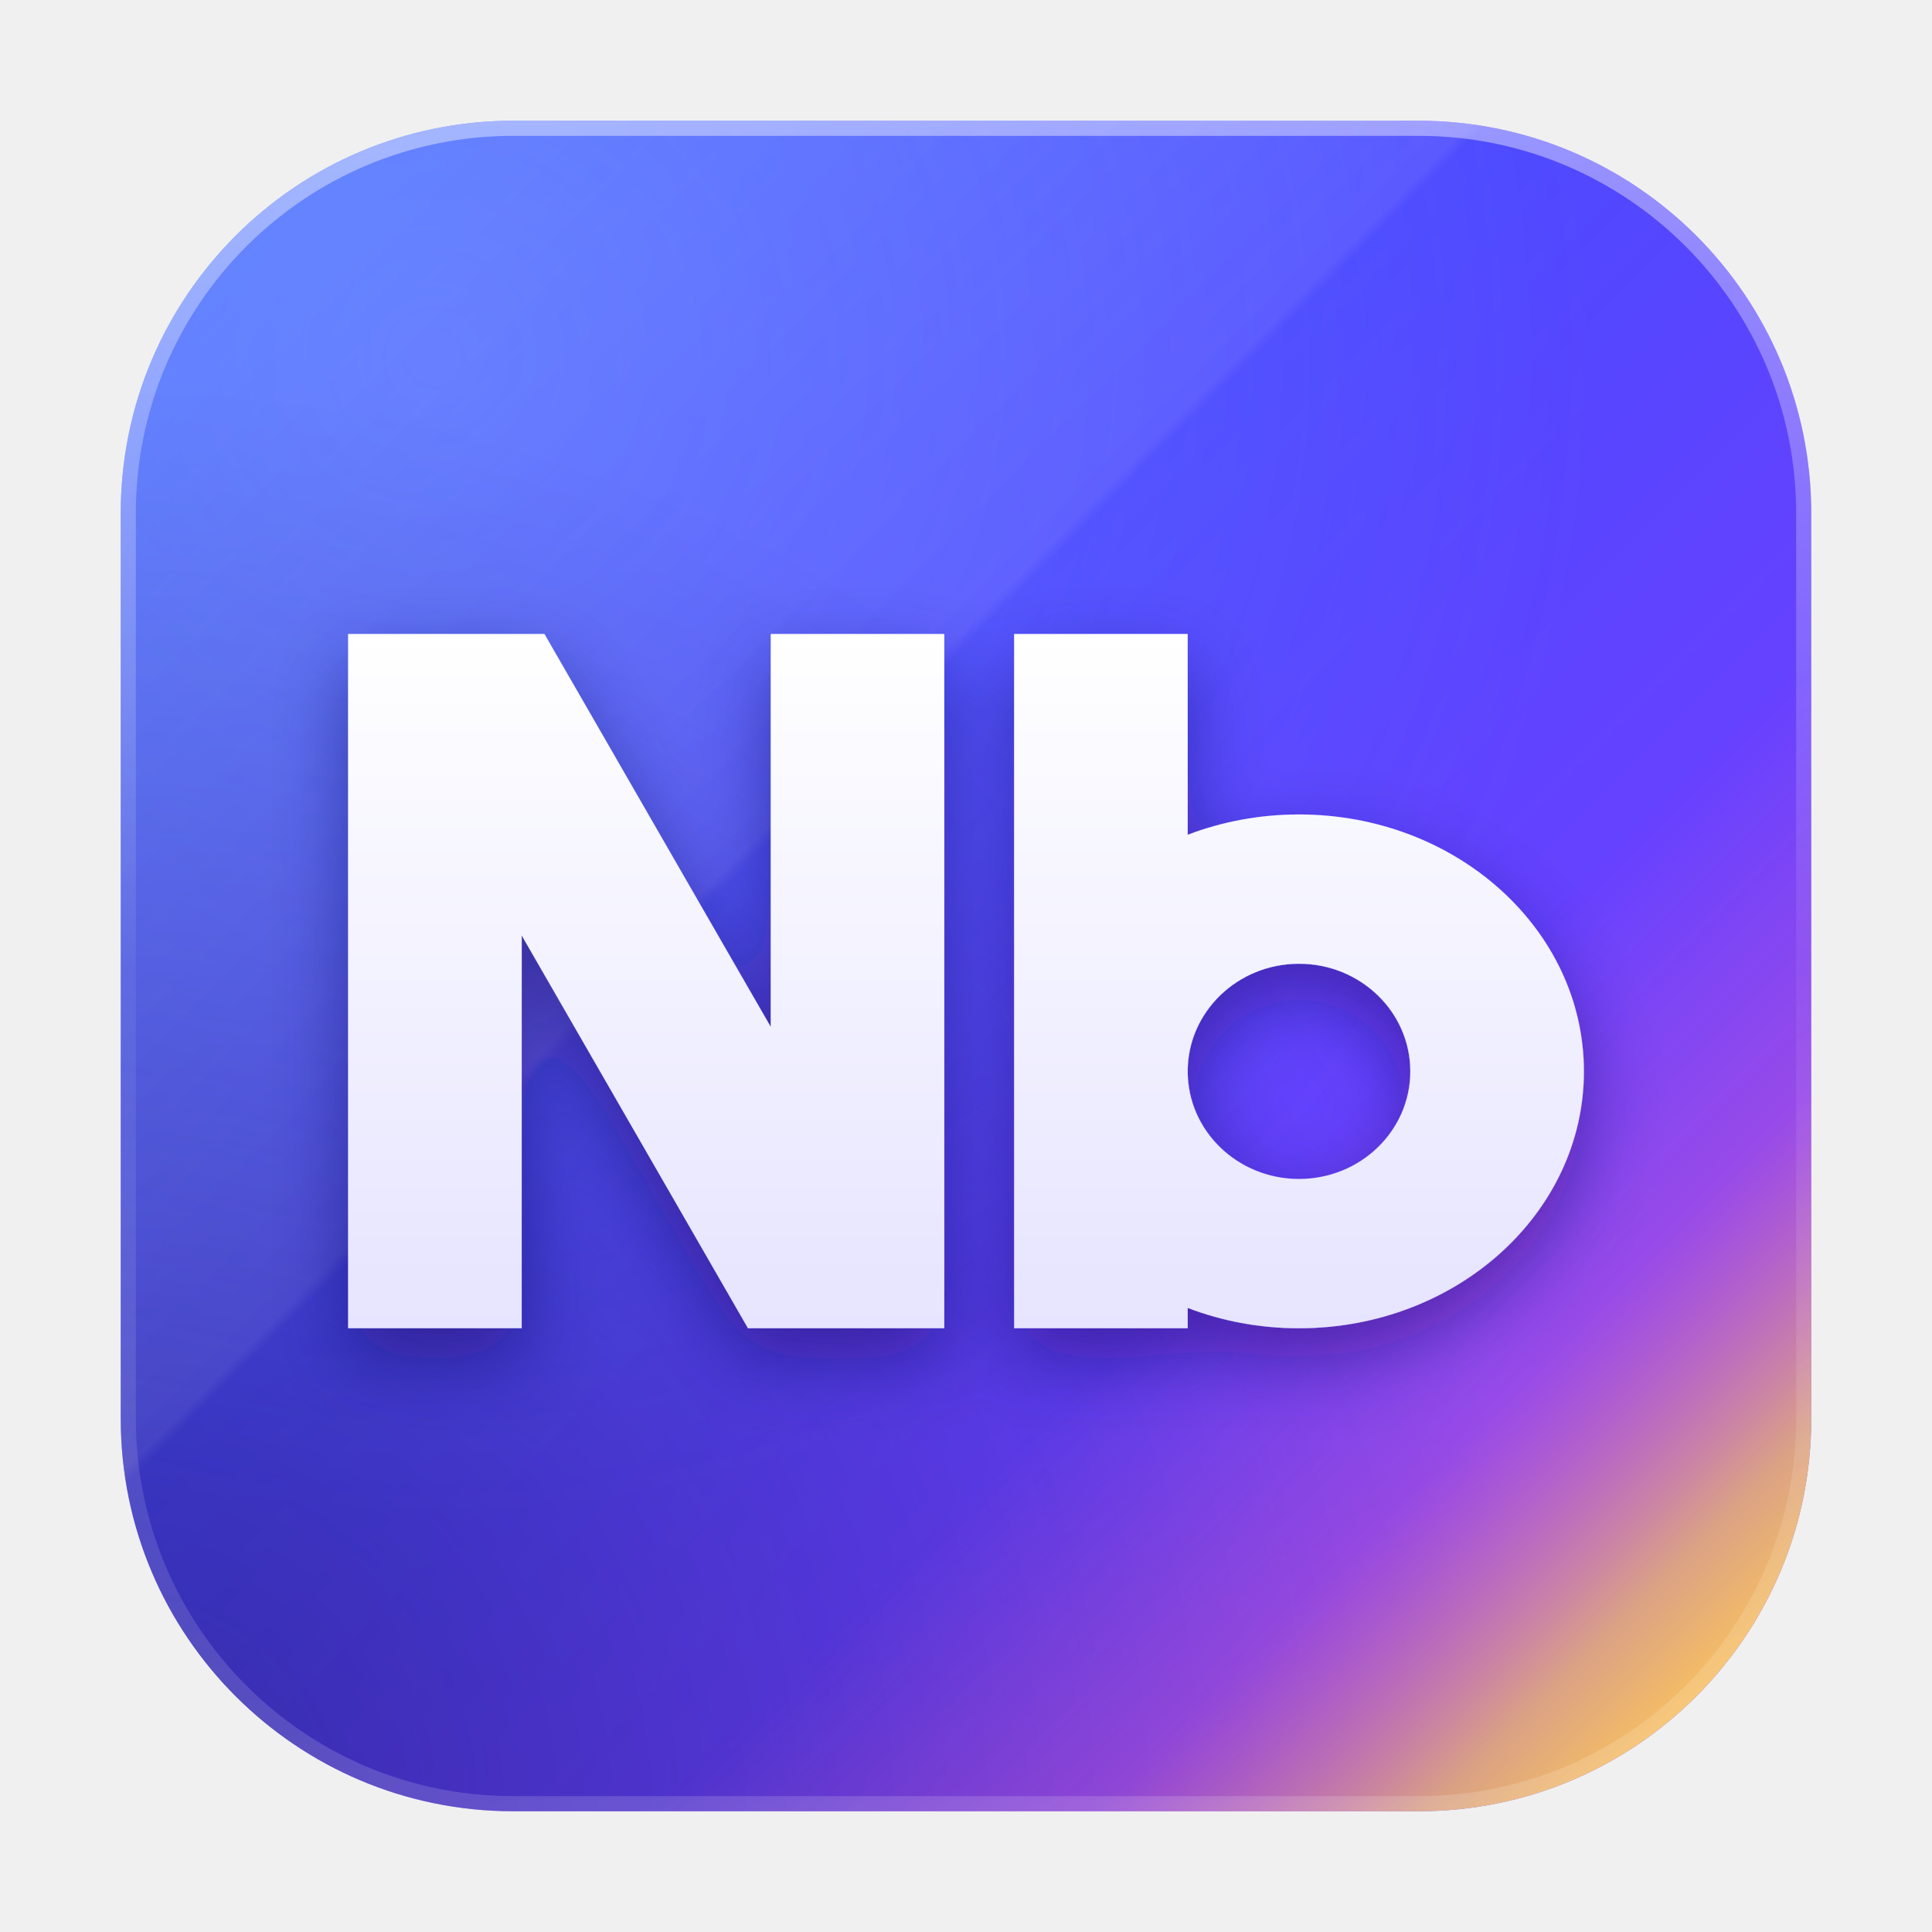
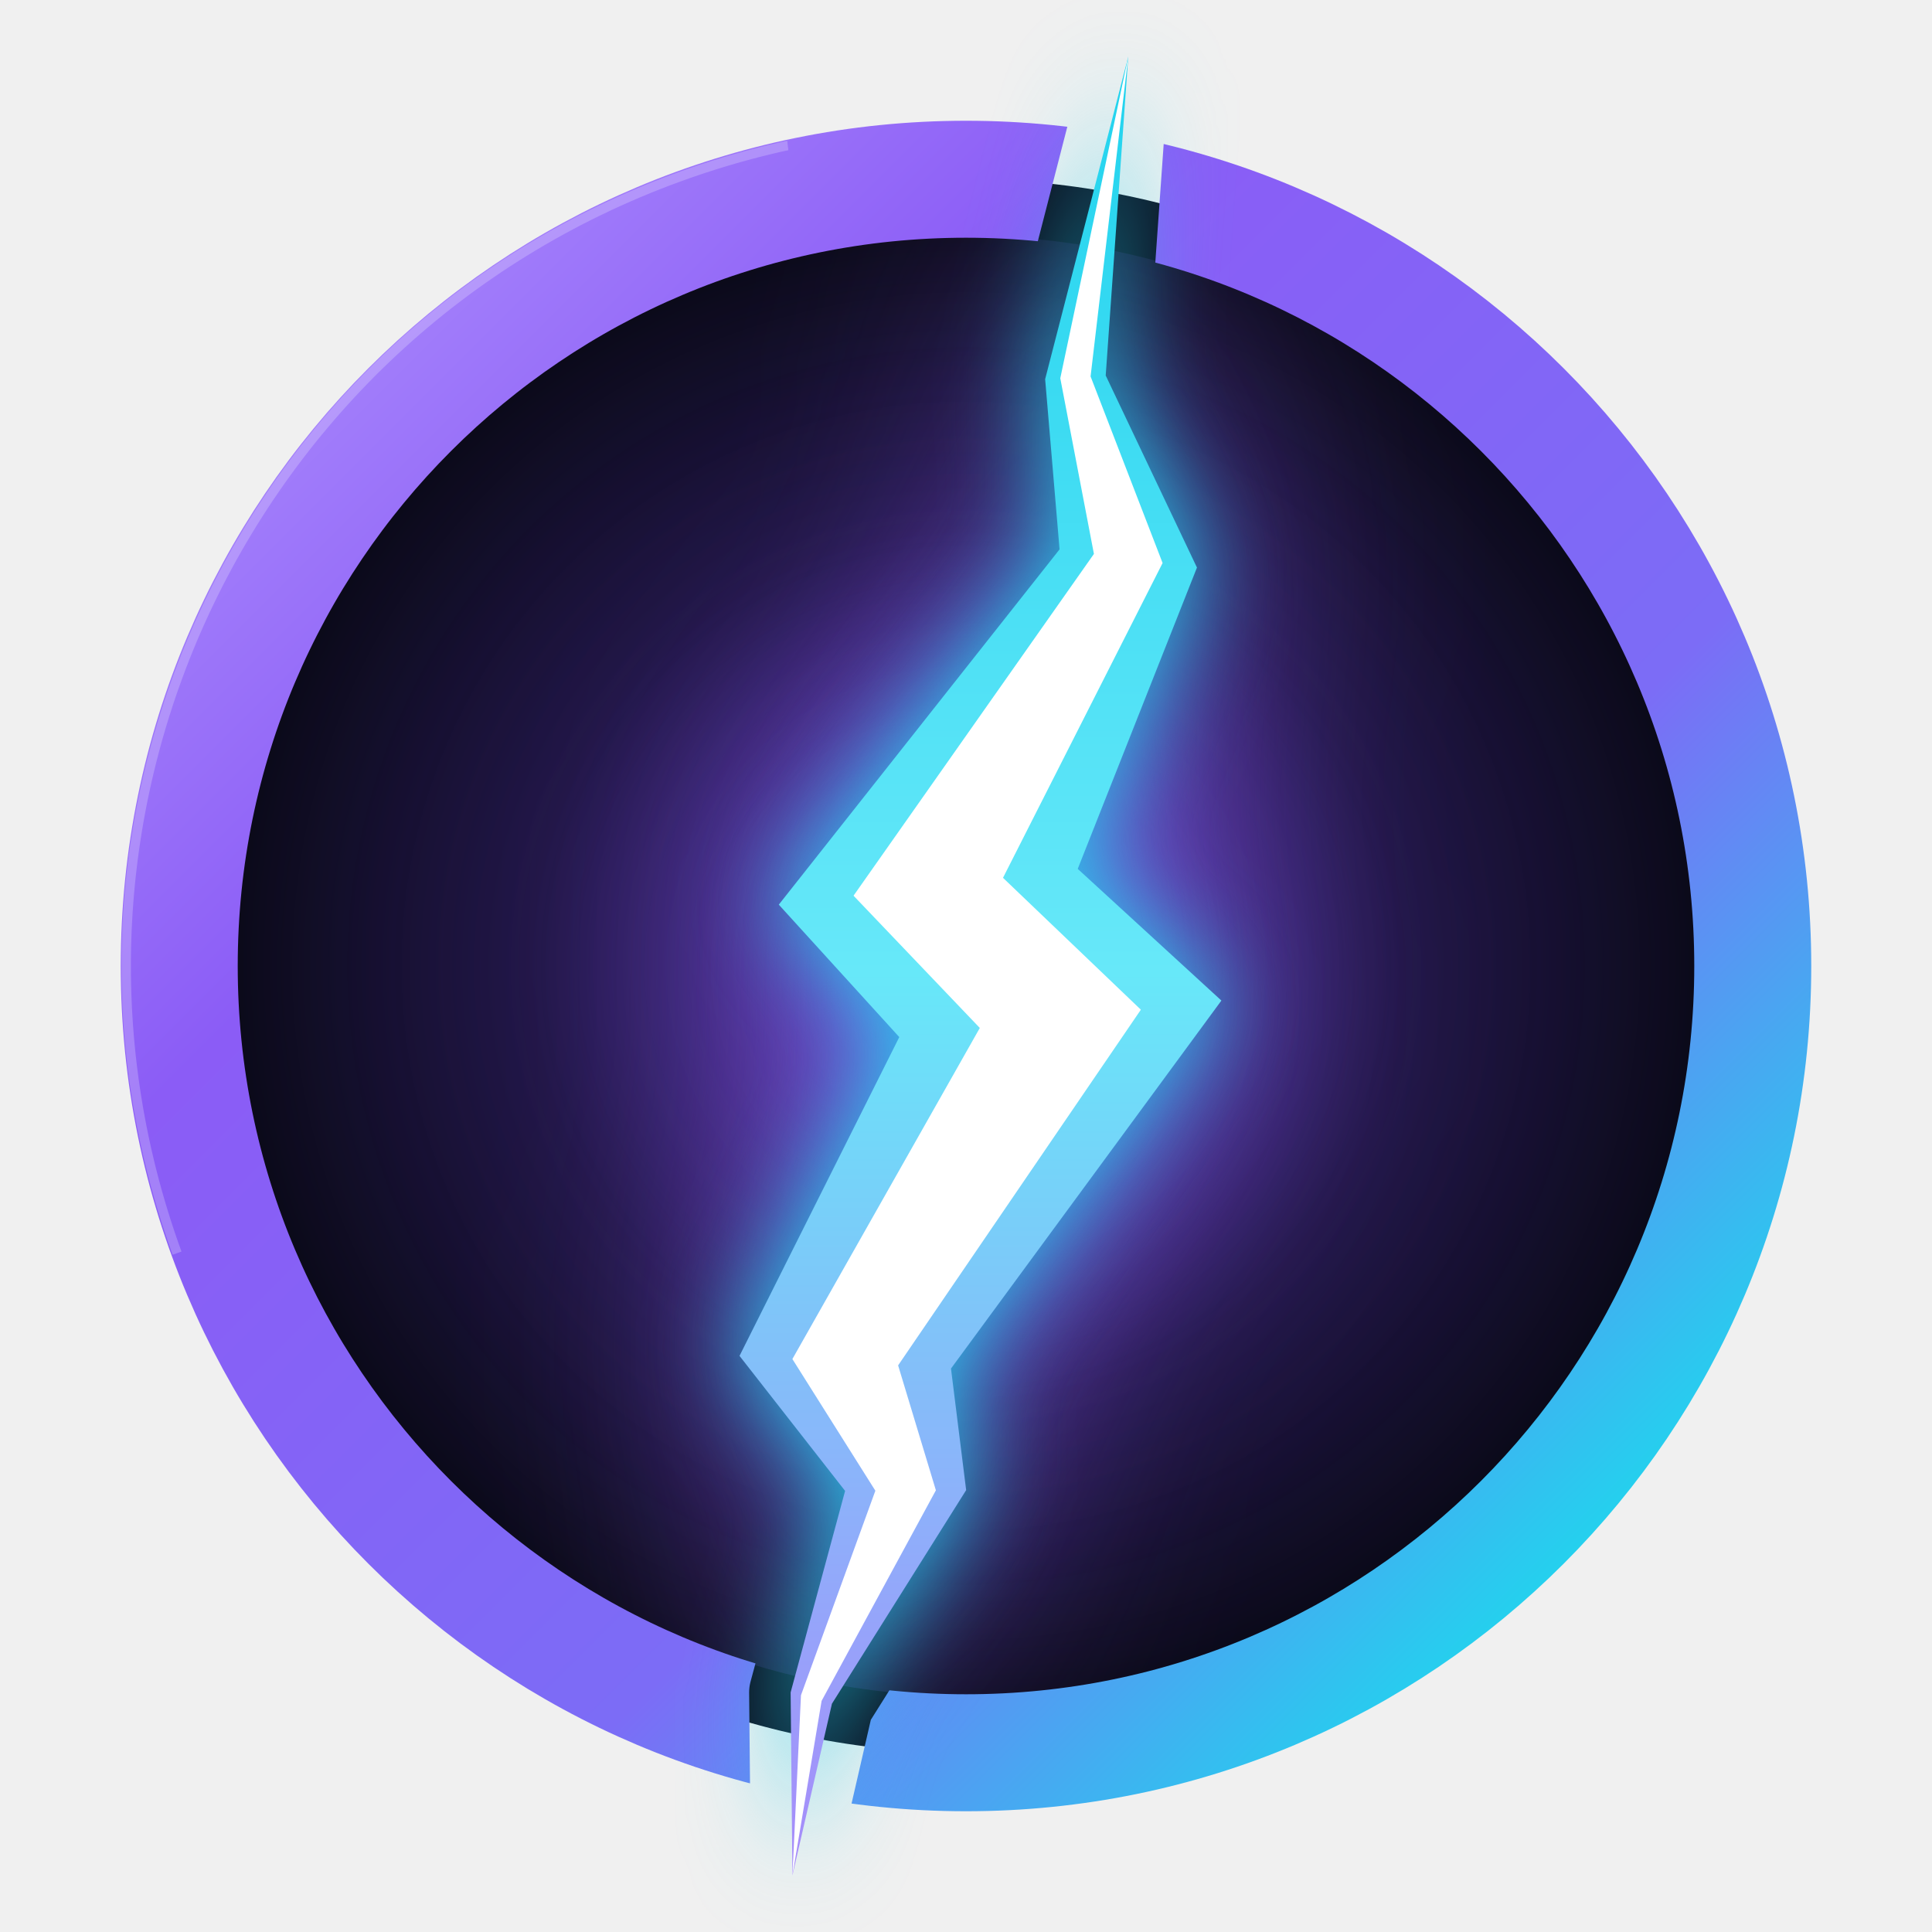
<svg xmlns="http://www.w3.org/2000/svg" viewBox="0 0 1024 1024">
  <defs>
-     <linearGradient id="nbs-base" x1="64" y1="64" x2="960" y2="960" gradientUnits="userSpaceOnUse">
-       <stop offset="0" stop-color="#2B5BFF" />
-       <stop offset="0.5" stop-color="#5546FF" />
-       <stop offset="0.85" stop-color="#7A3CFF" />
+     <linearGradient id="rfs-ring" x1="64" y1="64" x2="960" y2="960" gradientUnits="userSpaceOnUse">
+       <stop offset="0" stop-color="#B69CFF" />
+       <stop offset="0.3" stop-color="#8B5CF6" />
+       <stop offset="0.62" stop-color="#7C6CF6" />
+       <stop offset="0.86" stop-color="#22D3EE" />
    </linearGradient>
-     <linearGradient id="nbs-gold" x1="960" y1="960" x2="619.52" y2="619.52" gradientUnits="userSpaceOnUse">
-       <stop offset="0.14" stop-color="#FFC857" stop-opacity="1" />
-       <stop offset="0.3" stop-color="#FFC857" stop-opacity="0.72" />
-       <stop offset="0.56" stop-color="#FF6FA8" stop-opacity="0.26" />
-       <stop offset="0.9" stop-color="#FF6FA8" stop-opacity="0" />
+     <radialGradient id="rfs-portal" cx="512" cy="512" r="386" gradientUnits="userSpaceOnUse">
+       <stop offset="0" stop-color="#2A1766" />
+       <stop offset="0.55" stop-color="#140D33" />
+       <stop offset="1" stop-color="#0B0A1A" />
+     </radialGradient>
+     <linearGradient id="rfs-core" x1="0" y1="40" x2="0" y2="990" gradientUnits="userSpaceOnUse">
+       <stop offset="0" stop-color="#22D3EE" />
+       <stop offset="0.5" stop-color="#67E8F9" />
+       <stop offset="1" stop-color="#A78BFA" />
    </linearGradient>
-     <radialGradient id="nbs-depth" cx="64" cy="960" r="761.6" gradientUnits="userSpaceOnUse">
-       <stop offset="0" stop-color="#0B0738" stop-opacity="0.42" />
-       <stop offset="1" stop-color="#0B0738" stop-opacity="0" />
+     <mask id="rfs-cut" maskUnits="userSpaceOnUse" x="0" y="0" width="1024" height="1024">
+       <rect width="1024" height="1024" fill="#fff" />
+       <path d="M598 30L553.95 200.97L561.59 291.18L412.78 479.48L476.64 549.68L391.96 718.64L447.92 790.21L419.05 897.01L420 994L420 994L440.95 902.99L512.08 789.79L504.04 725.36L647.36 530.32L571.22 460.52L634.41 300.82L586.05 199.03L598 30Z" fill="#000" stroke="#000" stroke-width="44" stroke-linejoin="round" />
+     </mask>
+     <radialGradient id="rfs-bloom" cx="512" cy="512" r="386" gradientUnits="userSpaceOnUse">
+       <stop offset="0" stop-color="#8B5CF6" stop-opacity="0.55" />
+       <stop offset="0.6" stop-color="#8B5CF6" stop-opacity="0.12" />
+       <stop offset="1" stop-color="#8B5CF6" stop-opacity="0" />
    </radialGradient>
-     <radialGradient id="nbs-bloom" cx="229.76" cy="189.44" r="618.24" gradientUnits="userSpaceOnUse">
-       <stop offset="0" stop-color="#8FB0FF" stop-opacity="0.24" />
-       <stop offset="1" stop-color="#8FB0FF" stop-opacity="0" />
-     </radialGradient>
-     <linearGradient id="nbs-sheen" x1="64" y1="64" x2="960" y2="960" gradientUnits="userSpaceOnUse">
-       <stop offset="0" stop-color="#FFFFFF" stop-opacity="0.20" />
-       <stop offset="0.40" stop-color="#FFFFFF" stop-opacity="0.07" />
-       <stop offset="0.405" stop-color="#FFFFFF" stop-opacity="0" />
-     </linearGradient>
-     <linearGradient id="nbs-rim" x1="0" y1="64" x2="0" y2="960" gradientUnits="userSpaceOnUse">
-       <stop offset="0" stop-color="#FFFFFF" stop-opacity="0.42" />
-       <stop offset="0.5" stop-color="#FFFFFF" stop-opacity="0.06" />
-       <stop offset="1" stop-color="#FFFFFF" stop-opacity="0.16" />
-     </linearGradient>
-     <linearGradient id="nbs-ink" x1="0" y1="336" x2="0" y2="704" gradientUnits="userSpaceOnUse">
-       <stop offset="0" stop-color="#FFFFFF" />
-       <stop offset="1" stop-color="#E6E4FF" />
-     </linearGradient>
-     <filter id="nbs-shadow" x="-20%" y="-20%" width="140%" height="150%" color-interpolation-filters="sRGB">
-       <feDropShadow dx="0" dy="16" stdDeviation="20" flood-color="#14095A" flood-opacity="0.45" />
+     <filter id="rfs-glow-wide" x="-60%" y="-30%" width="220%" height="160%" color-interpolation-filters="sRGB">
+       <feGaussianBlur stdDeviation="70" />
    </filter>
+     <filter id="rfs-glow" x="-60%" y="-30%" width="220%" height="160%" color-interpolation-filters="sRGB">
+       <feGaussianBlur stdDeviation="26" />
+     </filter>
+     <clipPath id="rfs-inside">
+       <circle cx="512" cy="512" r="387" />
+     </clipPath>
  </defs>
-   <rect x="64" y="64" width="896" height="896" rx="208" fill="url(#nbs-base)" />
-   <rect x="64" y="64" width="896" height="896" rx="208" fill="url(#nbs-bloom)" />
-   <rect x="64" y="64" width="896" height="896" rx="208" fill="url(#nbs-depth)" />
-   <rect x="64" y="64" width="896" height="896" rx="208" fill="url(#nbs-gold)" />
-   <rect x="64" y="64" width="896" height="896" rx="208" fill="url(#nbs-sheen)" />
-   <rect x="68" y="68" width="888" height="888" rx="204" fill="none" stroke="url(#nbs-rim)" stroke-width="8" />
-   <path d="M184.5 336H276.5V704H184.5ZM408.5 336H500.5V704H408.5ZM184.5 336H288.55L500.5 704H396.45ZM537.5 336H629.5V704H537.5ZM537.5 567.84A151 136.16 0 1 1 839.5 567.84A151 136.16 0 1 1 537.5 567.84ZM629.5 567.84A59 57.04 0 1 0 747.5 567.84A59 57.04 0 1 0 629.5 567.84Z" fill="url(#nbs-ink)" filter="url(#nbs-shadow)" />
+   <circle cx="512" cy="512" r="417" fill="url(#rfs-portal)" />
+   <circle cx="512" cy="512" r="386" fill="url(#rfs-bloom)" />
+   <g clip-path="url(#rfs-inside)">
+     <path d="M598 30L553.95 200.97L561.59 291.18L412.78 479.48L476.64 549.68L391.96 718.64L447.92 790.21L419.05 897.01L420 994L420 994L440.95 902.99L512.08 789.79L504.04 725.36L647.36 530.32L571.22 460.52L634.41 300.82L586.05 199.03L598 30Z" fill="#8B5CF6" opacity="0.95" filter="url(#rfs-glow-wide)" />
+   </g>
+   <circle cx="512" cy="512" r="417" fill="none" stroke="url(#rfs-ring)" stroke-width="62" mask="url(#rfs-cut)" />
+   <circle cx="512" cy="512" r="445" fill="none" stroke="#FFFFFF" stroke-opacity="0.22" stroke-width="5" stroke-dasharray="774.09 2040.78" transform="rotate(-200 512 512)" mask="url(#rfs-cut)" />
+   <path d="M598 30L553.95 200.97L561.59 291.18L412.78 479.48L476.64 549.68L391.96 718.64L447.92 790.21L419.05 897.01L420 994L420 994L440.95 902.99L512.08 789.79L504.04 725.36L647.36 530.32L571.22 460.52L634.41 300.82L586.05 199.03L598 30Z" fill="#22D3EE" filter="url(#rfs-glow)" />
+   <path d="M598 30L553.95 200.97L561.59 291.18L412.78 479.48L476.64 549.68L391.96 718.64L447.92 790.21L419.05 897.01L420 994L420 994L440.95 902.99L512.08 789.79L504.04 725.36L647.36 530.32L571.22 460.52L634.41 300.82L586.05 199.03L598 30Z" fill="url(#rfs-core)" />
+   <path d="M598 30L561.97 200.48L579.8 293.59L452.39 474.74L519.32 544.84L419.98 720.32L463.96 790.11L424.53 898.51L420 994L420 994L435.47 901.49L496.04 789.89L476.02 723.68L604.68 535.16L531.61 465.26L616.2 298.41L578.03 199.52L598 30Z" fill="#FFFFFF" />
</svg>
